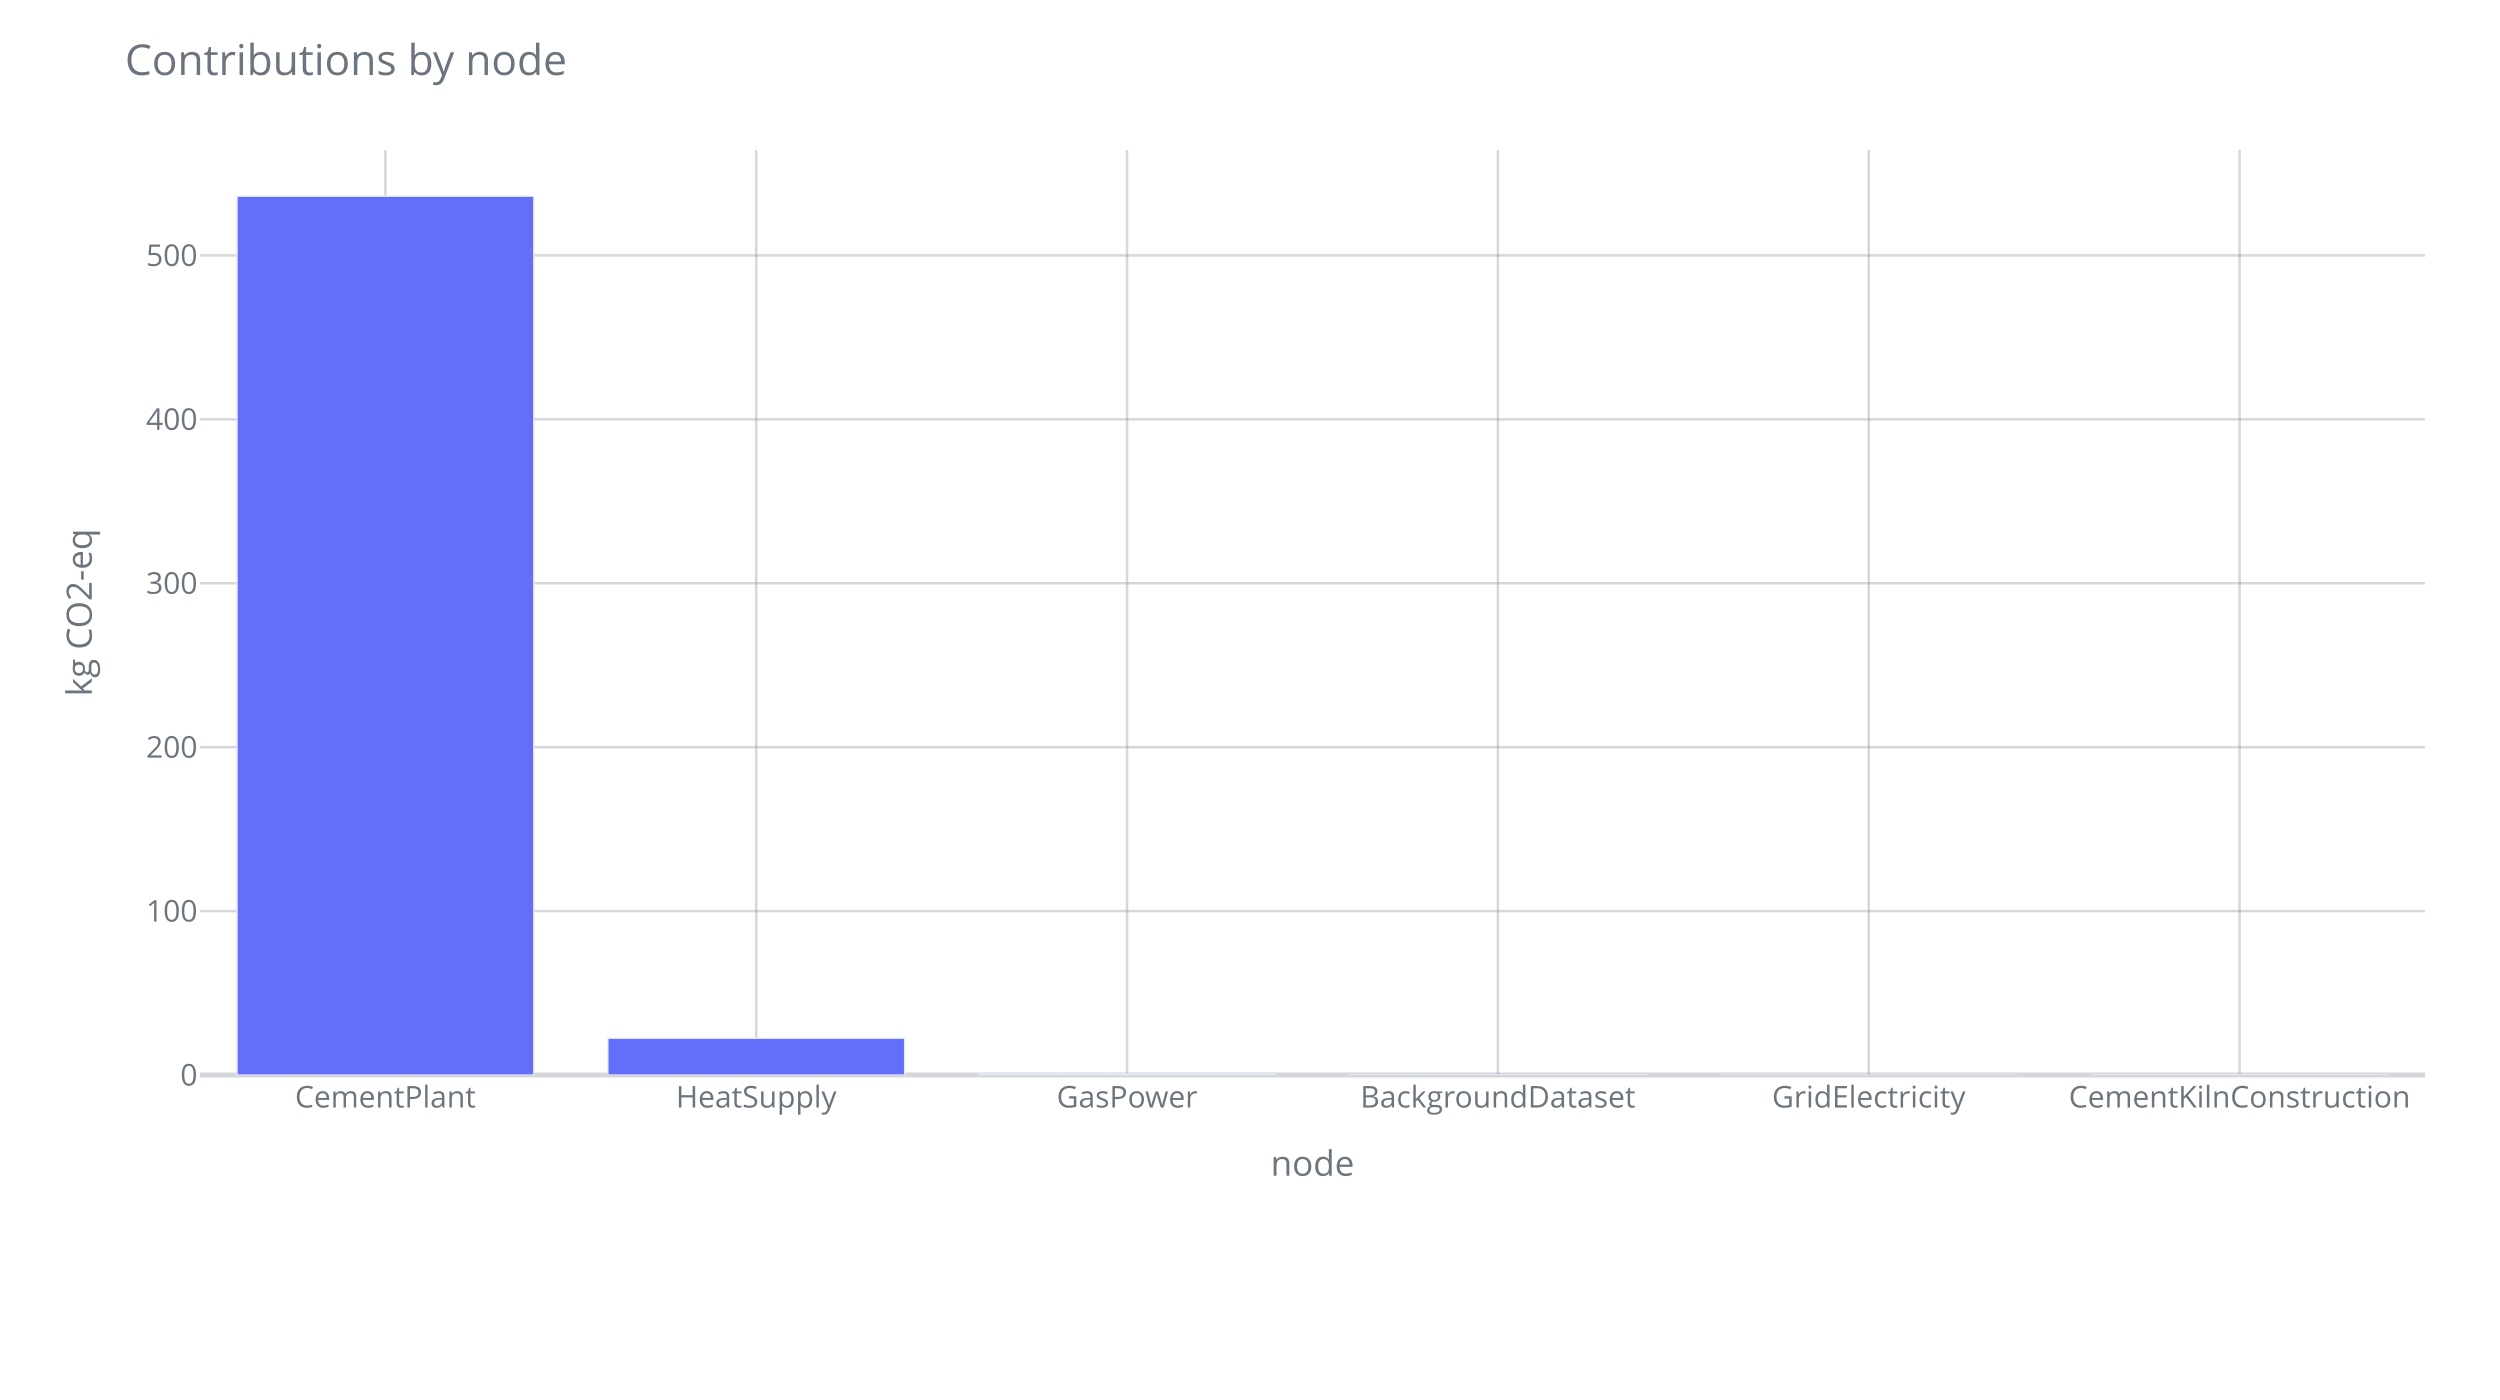
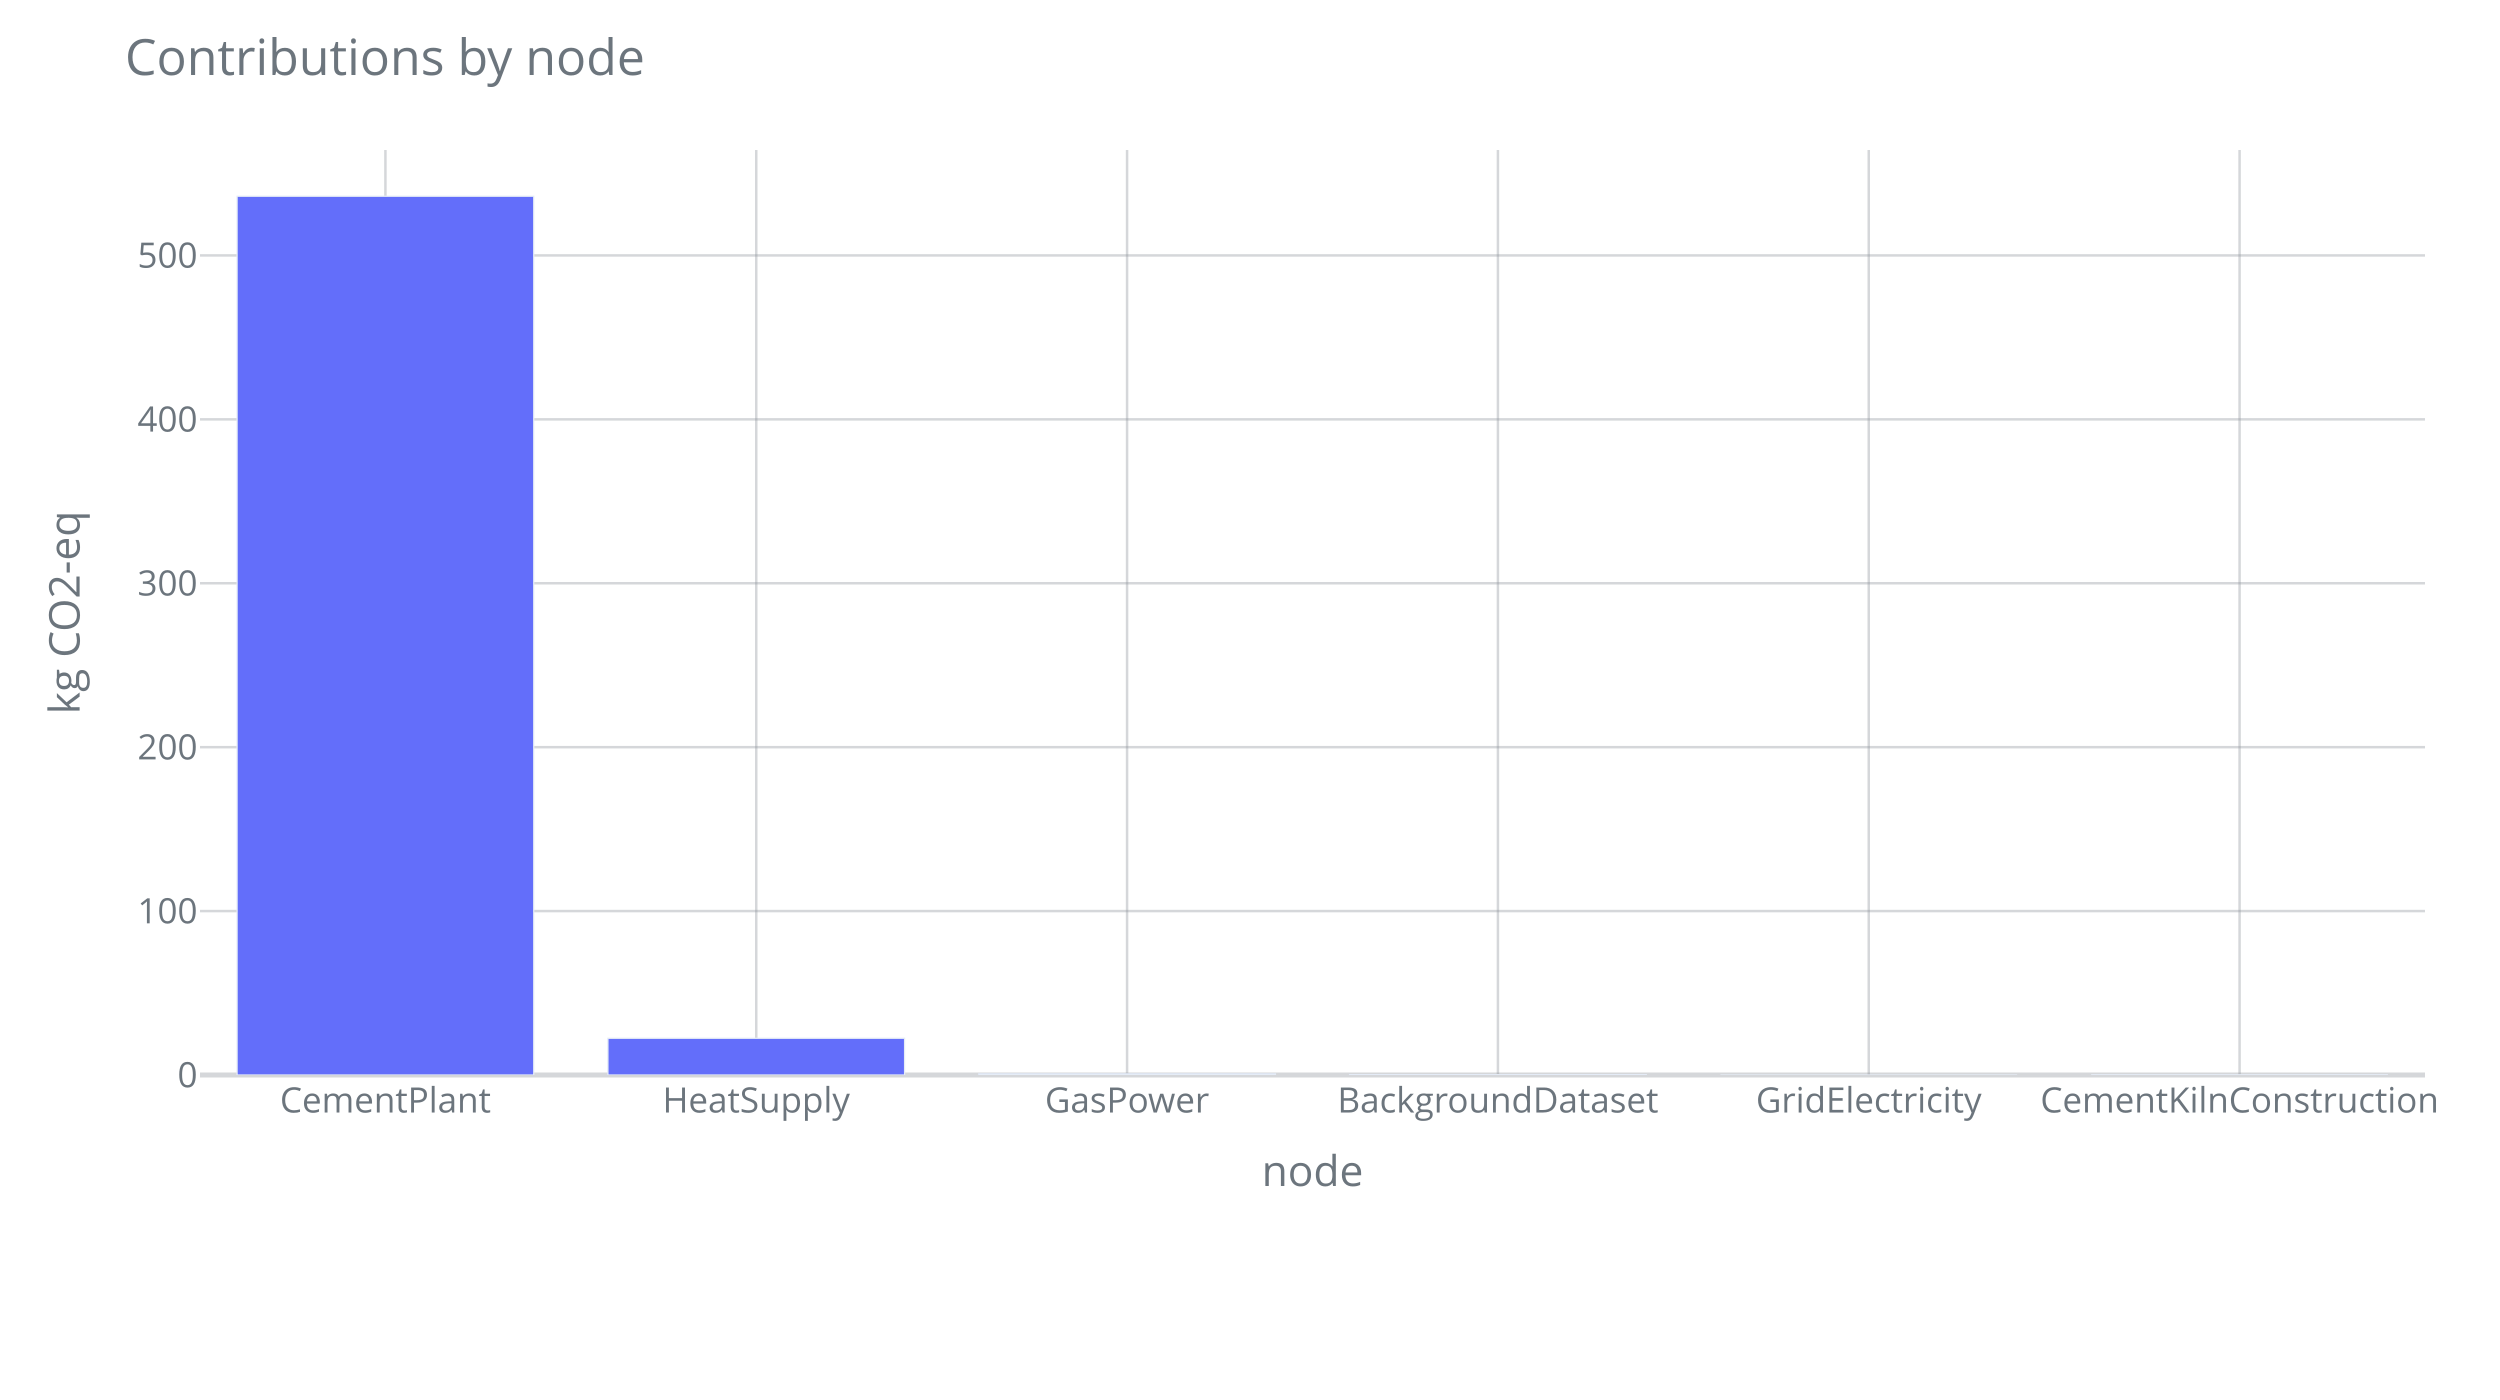
<svg xmlns="http://www.w3.org/2000/svg" class="main-svg" width="1000" height="560" style="" viewBox="0 0 1000 560">
  <rect x="0" y="0" width="1000" height="560" style="fill: rgb(0, 0, 0); fill-opacity: 0;" />
-   <defs id="defs-51eb10">
+   <defs id="defs-0a1eeb">
    <g class="clips">
-       <clipPath id="clip51eb10xyplot" class="plotclip">
+       <clipPath id="clip0a1eebxyplot" class="plotclip">
        <rect width="890" height="370" />
      </clipPath>
-       <clipPath class="axesclip" id="clip51eb10x">
+       <clipPath class="axesclip" id="clip0a1eebx">
        <rect x="80" y="0" width="890" height="560" />
      </clipPath>
-       <clipPath class="axesclip" id="clip51eb10y">
+       <clipPath class="axesclip" id="clip0a1eeby">
        <rect x="0" y="60" width="1000" height="370" />
      </clipPath>
-       <clipPath class="axesclip" id="clip51eb10xy">
+       <clipPath class="axesclip" id="clip0a1eebxy">
        <rect x="80" y="60" width="890" height="370" />
      </clipPath>
    </g>
    <g class="gradients" />
    <g class="patterns" />
  </defs>
  <g class="bglayer">
    <rect class="bg" x="80" y="60" width="890" height="370" style="fill: rgb(0, 0, 0); fill-opacity: 0; stroke-width: 0;" />
  </g>
  <g class="layer-below">
    <g class="imagelayer" />
    <g class="shapelayer" />
  </g>
  <g class="cartesianlayer">
    <g class="subplot xy">
      <g class="layer-subplot">
        <g class="shapelayer" />
        <g class="imagelayer" />
      </g>
      <g class="minor-gridlayer">
        <g class="x" />
        <g class="y" />
      </g>
      <g class="gridlayer">
        <g class="x">
          <path class="xgrid crisp" transform="translate(154.17,0)" d="M0,60v370" style="stroke: rgb(134, 142, 150); stroke-opacity: 0.35; stroke-width: 1px;" />
          <path class="xgrid crisp" transform="translate(302.5,0)" d="M0,60v370" style="stroke: rgb(134, 142, 150); stroke-opacity: 0.35; stroke-width: 1px;" />
          <path class="xgrid crisp" transform="translate(450.83,0)" d="M0,60v370" style="stroke: rgb(134, 142, 150); stroke-opacity: 0.35; stroke-width: 1px;" />
          <path class="xgrid crisp" transform="translate(599.17,0)" d="M0,60v370" style="stroke: rgb(134, 142, 150); stroke-opacity: 0.35; stroke-width: 1px;" />
          <path class="xgrid crisp" transform="translate(747.5,0)" d="M0,60v370" style="stroke: rgb(134, 142, 150); stroke-opacity: 0.35; stroke-width: 1px;" />
          <path class="xgrid crisp" transform="translate(895.83,0)" d="M0,60v370" style="stroke: rgb(134, 142, 150); stroke-opacity: 0.35; stroke-width: 1px;" />
        </g>
        <g class="y">
          <path class="ygrid crisp" transform="translate(0,364.43)" d="M80,0h890" style="stroke: rgb(134, 142, 150); stroke-opacity: 0.35; stroke-width: 1px;" />
          <path class="ygrid crisp" transform="translate(0,298.87)" d="M80,0h890" style="stroke: rgb(134, 142, 150); stroke-opacity: 0.35; stroke-width: 1px;" />
          <path class="ygrid crisp" transform="translate(0,233.3)" d="M80,0h890" style="stroke: rgb(134, 142, 150); stroke-opacity: 0.35; stroke-width: 1px;" />
          <path class="ygrid crisp" transform="translate(0,167.74)" d="M80,0h890" style="stroke: rgb(134, 142, 150); stroke-opacity: 0.35; stroke-width: 1px;" />
          <path class="ygrid crisp" transform="translate(0,102.17)" d="M80,0h890" style="stroke: rgb(134, 142, 150); stroke-opacity: 0.35; stroke-width: 1px;" />
        </g>
      </g>
      <g class="zerolinelayer">
        <path class="yzl zl crisp" transform="translate(0,430)" d="M80,0h890" style="stroke: rgb(134, 142, 150); stroke-opacity: 0.35; stroke-width: 2px;" />
      </g>
      <g class="layer-between">
        <g class="shapelayer" />
        <g class="imagelayer" />
      </g>
      <path class="xlines-below" />
      <path class="ylines-below" />
      <g class="overlines-below" />
      <g class="xaxislayer-below" />
      <g class="yaxislayer-below" />
      <g class="overaxes-below" />
      <g class="overplot">
-         <g class="xy" transform="translate(80,60)" clip-path="url(#clip51eb10xyplot)">
+         <g class="xy" transform="translate(80,60)" clip-path="url(#clip0a1eebxyplot)">
          <g class="barlayer mlayer">
            <g class="trace bars" style="opacity: 1;">
              <g class="points">
                <g class="point">
                  <path d="M14.83,370V18.5H133.5V370Z" style="vector-effect: none; opacity: 1; stroke-width: 0.5px; fill: rgb(99, 110, 250); fill-opacity: 1; stroke: rgb(229, 236, 246); stroke-opacity: 1;" />
                </g>
                <g class="point">
                  <path d="M163.17,370V355.31H281.83V370Z" style="vector-effect: none; opacity: 1; stroke-width: 0.5px; fill: rgb(99, 110, 250); fill-opacity: 1; stroke: rgb(229, 236, 246); stroke-opacity: 1;" />
                </g>
                <g class="point">
                  <path d="M311.5,370V369.55H430.17V370Z" style="vector-effect: none; opacity: 1; stroke-width: 0.5px; fill: rgb(99, 110, 250); fill-opacity: 1; stroke: rgb(229, 236, 246); stroke-opacity: 1;" />
                </g>
                <g class="point">
                  <path d="M459.83,370V369.99H578.5V370Z" style="vector-effect: none; opacity: 1; stroke-width: 0.5px; fill: rgb(99, 110, 250); fill-opacity: 1; stroke: rgb(229, 236, 246); stroke-opacity: 1;" />
                </g>
                <g class="point">
                  <path d="M459.83,369.99V369.97H578.5V369.99Z" style="vector-effect: none; opacity: 1; stroke-width: 0.5px; fill: rgb(99, 110, 250); fill-opacity: 1; stroke: rgb(229, 236, 246); stroke-opacity: 1;" />
                </g>
                <g class="point">
                  <path d="M459.83,369.97V369.97H578.5V369.97Z" style="vector-effect: none; opacity: 1; stroke-width: 0.5px; fill: rgb(99, 110, 250); fill-opacity: 1; stroke: rgb(229, 236, 246); stroke-opacity: 1;" />
                </g>
                <g class="point">
                  <path d="M459.83,369.97V369.96H578.5V369.97Z" style="vector-effect: none; opacity: 1; stroke-width: 0.5px; fill: rgb(99, 110, 250); fill-opacity: 1; stroke: rgb(229, 236, 246); stroke-opacity: 1;" />
                </g>
                <g class="point">
                  <path d="M608.17,370V370H726.83V370Z" style="vector-effect: none; opacity: 1; stroke-width: 0.5px; fill: rgb(99, 110, 250); fill-opacity: 1; stroke: rgb(229, 236, 246); stroke-opacity: 1;" />
                </g>
                <g class="point">
                  <path d="M756.5,370V370H875.17V370Z" style="vector-effect: none; opacity: 1; stroke-width: 0.5px; fill: rgb(99, 110, 250); fill-opacity: 1; stroke: rgb(229, 236, 246); stroke-opacity: 1;" />
                </g>
                <g class="point">
                  <path d="M756.5,370V370H875.17V370Z" style="vector-effect: none; opacity: 1; stroke-width: 0.5px; fill: rgb(99, 110, 250); fill-opacity: 1; stroke: rgb(229, 236, 246); stroke-opacity: 1;" />
                </g>
              </g>
            </g>
          </g>
        </g>
      </g>
      <g class="zerolinelayer-above" />
      <path class="xlines-above crisp" d="M0,0" style="fill: none;" />
      <path class="ylines-above crisp" d="M0,0" style="fill: none;" />
      <g class="overlines-above" />
      <g class="xaxislayer-above">
        <g class="xtick">
-           <text text-anchor="middle" x="0" y="443" transform="translate(154.17,0)" style="font-family: 'Open Sans', verdana, arial, sans-serif; font-size: 12px; fill: rgb(108, 117, 125); fill-opacity: 1; white-space: pre;">CementPlant</text>
+           <text text-anchor="middle" x="0" y="445" transform="translate(154.17,0)" style="font-family: 'Open Sans', verdana, arial, sans-serif; font-size: 14px; fill: rgb(108, 117, 125); fill-opacity: 1; white-space: pre;">CementPlant</text>
        </g>
        <g class="xtick">
-           <text text-anchor="middle" x="0" y="443" transform="translate(302.5,0)" style="font-family: 'Open Sans', verdana, arial, sans-serif; font-size: 12px; fill: rgb(108, 117, 125); fill-opacity: 1; white-space: pre;">HeatSupply</text>
+           <text text-anchor="middle" x="0" y="445" transform="translate(302.5,0)" style="font-family: 'Open Sans', verdana, arial, sans-serif; font-size: 14px; fill: rgb(108, 117, 125); fill-opacity: 1; white-space: pre;">HeatSupply</text>
        </g>
        <g class="xtick">
-           <text text-anchor="middle" x="0" y="443" transform="translate(450.83,0)" style="font-family: 'Open Sans', verdana, arial, sans-serif; font-size: 12px; fill: rgb(108, 117, 125); fill-opacity: 1; white-space: pre;">GasPower</text>
+           <text text-anchor="middle" x="0" y="445" transform="translate(450.83,0)" style="font-family: 'Open Sans', verdana, arial, sans-serif; font-size: 14px; fill: rgb(108, 117, 125); fill-opacity: 1; white-space: pre;">GasPower</text>
        </g>
        <g class="xtick">
-           <text text-anchor="middle" x="0" y="443" transform="translate(599.17,0)" style="font-family: 'Open Sans', verdana, arial, sans-serif; font-size: 12px; fill: rgb(108, 117, 125); fill-opacity: 1; white-space: pre;">BackgroundDataset</text>
+           <text text-anchor="middle" x="0" y="445" transform="translate(599.17,0)" style="font-family: 'Open Sans', verdana, arial, sans-serif; font-size: 14px; fill: rgb(108, 117, 125); fill-opacity: 1; white-space: pre;">BackgroundDataset</text>
        </g>
        <g class="xtick">
-           <text text-anchor="middle" x="0" y="443" transform="translate(747.5,0)" style="font-family: 'Open Sans', verdana, arial, sans-serif; font-size: 12px; fill: rgb(108, 117, 125); fill-opacity: 1; white-space: pre;">GridElectricity</text>
+           <text text-anchor="middle" x="0" y="445" transform="translate(747.5,0)" style="font-family: 'Open Sans', verdana, arial, sans-serif; font-size: 14px; fill: rgb(108, 117, 125); fill-opacity: 1; white-space: pre;">GridElectricity</text>
        </g>
        <g class="xtick">
-           <text text-anchor="middle" x="0" y="443" transform="translate(895.83,0)" style="font-family: 'Open Sans', verdana, arial, sans-serif; font-size: 12px; fill: rgb(108, 117, 125); fill-opacity: 1; white-space: pre;">CementKilnConstruction</text>
+           <text text-anchor="middle" x="0" y="445" transform="translate(895.83,0)" style="font-family: 'Open Sans', verdana, arial, sans-serif; font-size: 14px; fill: rgb(108, 117, 125); fill-opacity: 1; white-space: pre;">CementKilnConstruction</text>
        </g>
      </g>
      <g class="yaxislayer-above">
        <g class="ytick">
-           <text text-anchor="end" x="79" y="4.2" transform="translate(0,430)" style="font-family: 'Open Sans', verdana, arial, sans-serif; font-size: 12px; fill: rgb(108, 117, 125); fill-opacity: 1; white-space: pre;">0</text>
+           <text text-anchor="end" x="79" y="4.9" transform="translate(0,430)" style="font-family: 'Open Sans', verdana, arial, sans-serif; font-size: 14px; fill: rgb(108, 117, 125); fill-opacity: 1; white-space: pre;">0</text>
        </g>
        <g class="ytick">
-           <text text-anchor="end" x="79" y="4.2" style="font-family: 'Open Sans', verdana, arial, sans-serif; font-size: 12px; fill: rgb(108, 117, 125); fill-opacity: 1; white-space: pre;" transform="translate(0,364.43)">100</text>
+           <text text-anchor="end" x="79" y="4.9" style="font-family: 'Open Sans', verdana, arial, sans-serif; font-size: 14px; fill: rgb(108, 117, 125); fill-opacity: 1; white-space: pre;" transform="translate(0,364.43)">100</text>
        </g>
        <g class="ytick">
-           <text text-anchor="end" x="79" y="4.2" style="font-family: 'Open Sans', verdana, arial, sans-serif; font-size: 12px; fill: rgb(108, 117, 125); fill-opacity: 1; white-space: pre;" transform="translate(0,298.87)">200</text>
+           <text text-anchor="end" x="79" y="4.9" style="font-family: 'Open Sans', verdana, arial, sans-serif; font-size: 14px; fill: rgb(108, 117, 125); fill-opacity: 1; white-space: pre;" transform="translate(0,298.87)">200</text>
        </g>
        <g class="ytick">
-           <text text-anchor="end" x="79" y="4.2" style="font-family: 'Open Sans', verdana, arial, sans-serif; font-size: 12px; fill: rgb(108, 117, 125); fill-opacity: 1; white-space: pre;" transform="translate(0,233.3)">300</text>
+           <text text-anchor="end" x="79" y="4.9" style="font-family: 'Open Sans', verdana, arial, sans-serif; font-size: 14px; fill: rgb(108, 117, 125); fill-opacity: 1; white-space: pre;" transform="translate(0,233.3)">300</text>
        </g>
        <g class="ytick">
-           <text text-anchor="end" x="79" y="4.2" style="font-family: 'Open Sans', verdana, arial, sans-serif; font-size: 12px; fill: rgb(108, 117, 125); fill-opacity: 1; white-space: pre;" transform="translate(0,167.74)">400</text>
+           <text text-anchor="end" x="79" y="4.9" style="font-family: 'Open Sans', verdana, arial, sans-serif; font-size: 14px; fill: rgb(108, 117, 125); fill-opacity: 1; white-space: pre;" transform="translate(0,167.74)">400</text>
        </g>
        <g class="ytick">
-           <text text-anchor="end" x="79" y="4.2" style="font-family: 'Open Sans', verdana, arial, sans-serif; font-size: 12px; fill: rgb(108, 117, 125); fill-opacity: 1; white-space: pre;" transform="translate(0,102.17)">500</text>
+           <text text-anchor="end" x="79" y="4.9" style="font-family: 'Open Sans', verdana, arial, sans-serif; font-size: 14px; fill: rgb(108, 117, 125); fill-opacity: 1; white-space: pre;" transform="translate(0,102.17)">500</text>
        </g>
      </g>
      <g class="overaxes-above" />
    </g>
  </g>
  <g class="polarlayer" />
  <g class="smithlayer" />
  <g class="ternarylayer" />
  <g class="geolayer" />
  <g class="funnelarealayer" />
  <g class="pielayer" />
  <g class="iciclelayer" />
  <g class="treemaplayer" />
  <g class="sunburstlayer" />
  <g class="glimages" />
-   <defs id="topdefs-51eb10">
+   <defs id="topdefs-0a1eeb">
    <g class="clips" />
  </defs>
  <g class="layer-above">
    <g class="imagelayer" />
    <g class="shapelayer" />
  </g>
  <g class="infolayer">
    <g class="g-gtitle">
-       <text class="gtitle" x="50" y="30" text-anchor="start" dy="0em" style="opacity: 1; font-family: 'Open Sans', verdana, arial, sans-serif; font-size: 17px; fill: rgb(108, 117, 125); fill-opacity: 1; white-space: pre;">Contributions by node</text>
+       <text class="gtitle" x="50" y="30" text-anchor="start" dy="0em" style="opacity: 1; font-family: 'Open Sans', verdana, arial, sans-serif; font-size: 20px; fill: rgb(108, 117, 125); fill-opacity: 1; white-space: pre;">Contributions by node</text>
    </g>
    <g class="g-xtitle">
-       <text class="xtitle" x="525" y="470.3" text-anchor="middle" style="opacity: 1; font-family: 'Open Sans', verdana, arial, sans-serif; font-size: 14px; fill: rgb(108, 117, 125); fill-opacity: 1; white-space: pre;">node</text>
+       <text class="xtitle" x="525" y="474.4" text-anchor="middle" style="opacity: 1; font-family: 'Open Sans', verdana, arial, sans-serif; font-size: 17px; fill: rgb(108, 117, 125); fill-opacity: 1; white-space: pre;">node</text>
    </g>
    <g class="g-ytitle">
-       <text class="ytitle" transform="rotate(-90,36.70938,245)" x="36.709" y="245" text-anchor="middle" style="opacity: 1; font-family: 'Open Sans', verdana, arial, sans-serif; font-size: 14px; fill: rgb(108, 117, 125); fill-opacity: 1; white-space: pre;">kg CO2-eq</text>
+       <text class="ytitle" transform="rotate(-90,31.84687,245)" x="31.847" y="245" text-anchor="middle" style="opacity: 1; font-family: 'Open Sans', verdana, arial, sans-serif; font-size: 17px; fill: rgb(108, 117, 125); fill-opacity: 1; white-space: pre;">kg CO2-eq</text>
    </g>
  </g>
</svg>
